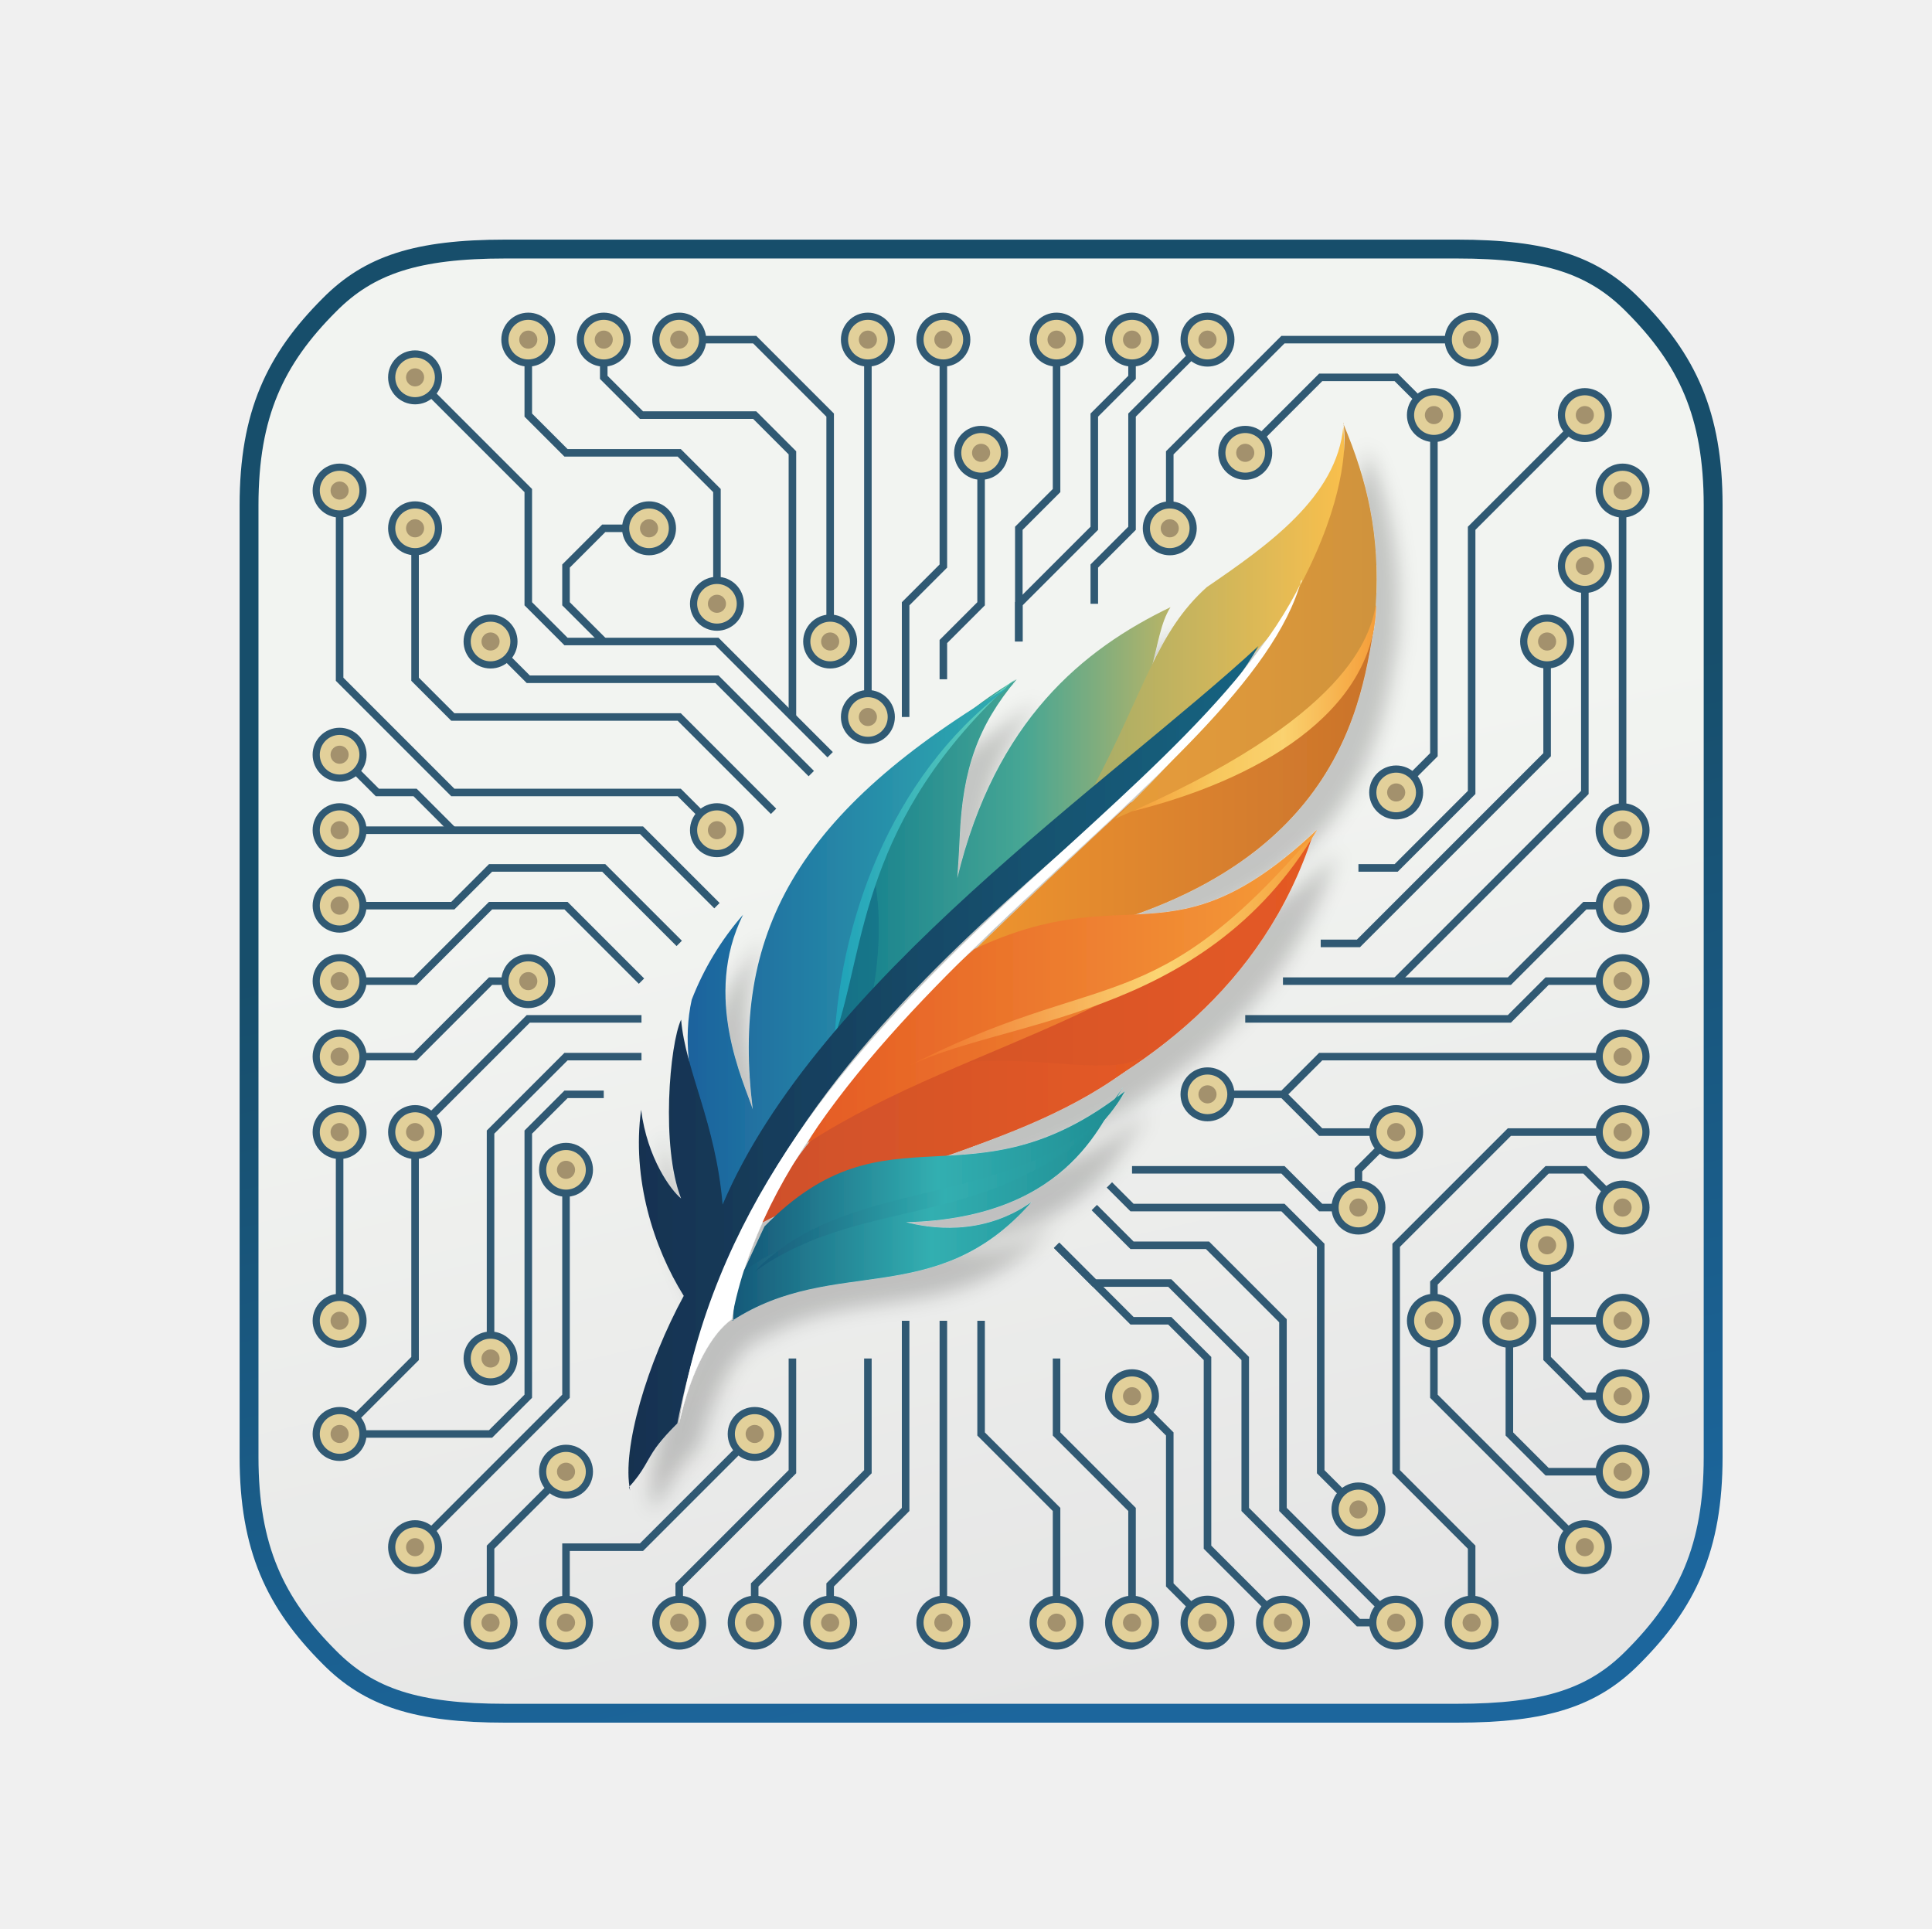
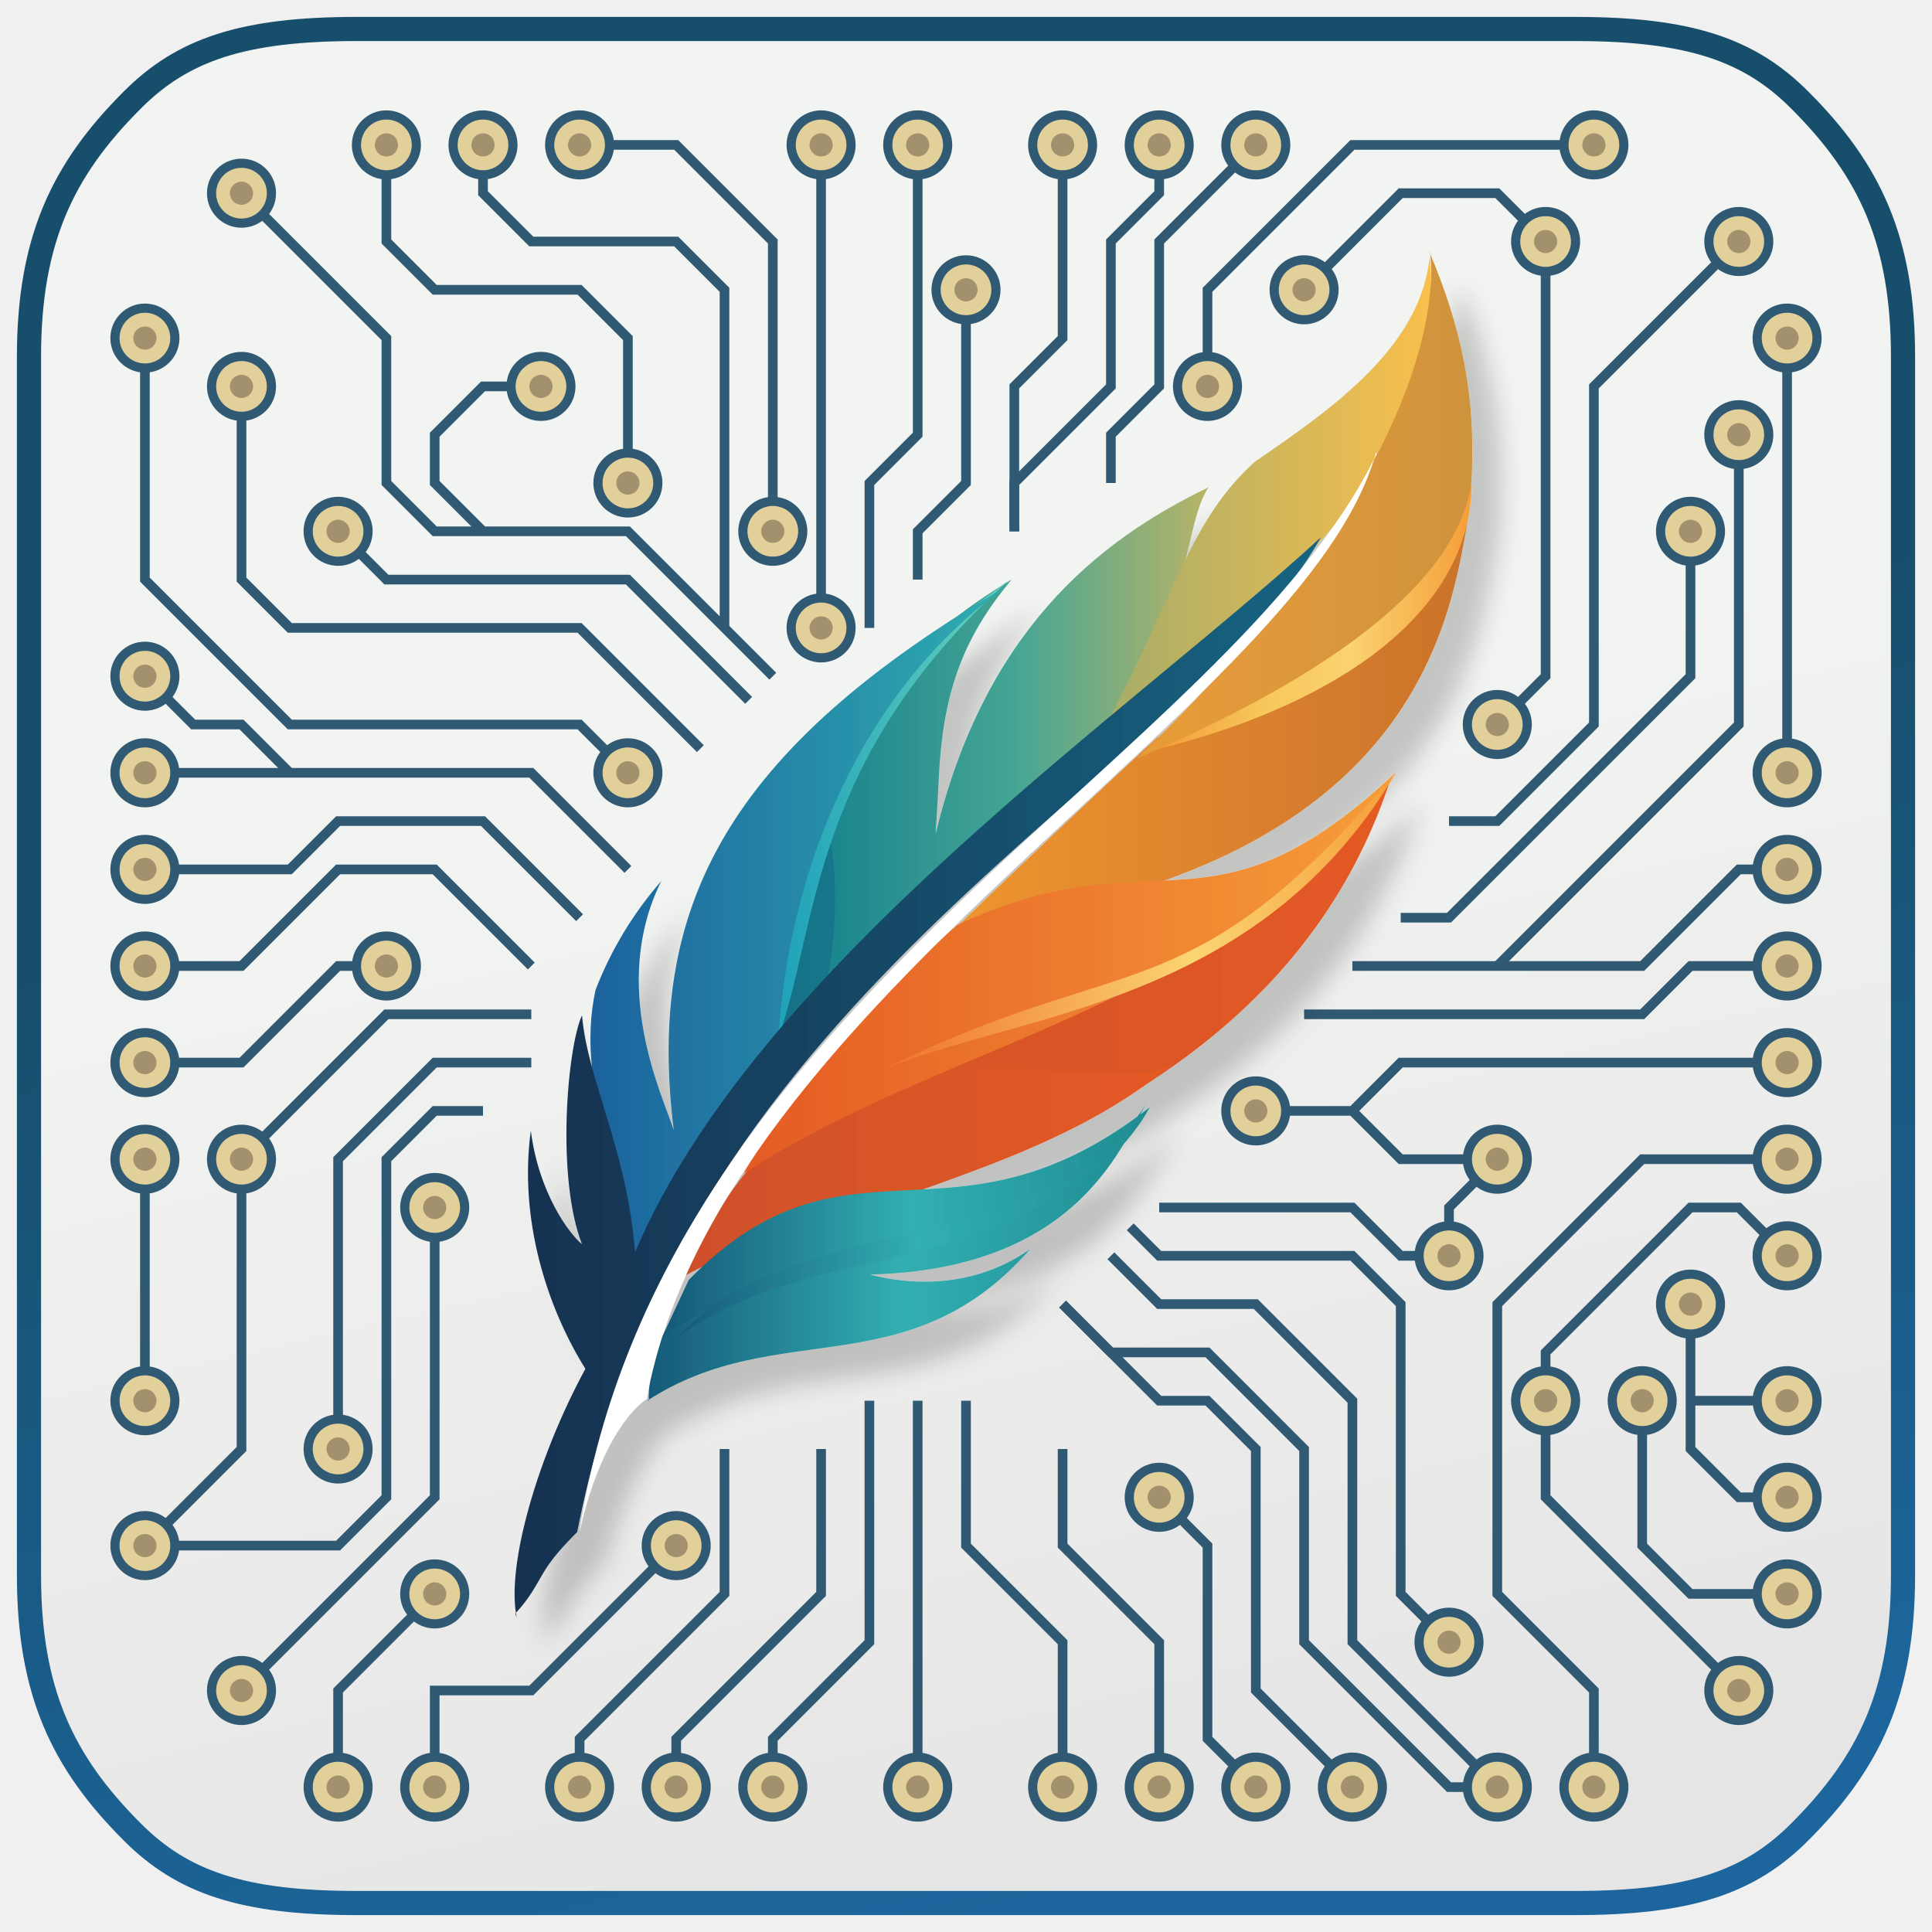
- <svg xmlns="http://www.w3.org/2000/svg" viewBox="0 0 51.2 51.1">
+ <svg xmlns="http://www.w3.org/2000/svg" viewBox="6 6 40 40">
  <defs>
    <linearGradient id="tcl-f">
      <stop offset="0" stop-color="#18828e" />
      <stop offset=".52" stop-color="#46a694" />
      <stop offset="1" stop-color="#b8b467" />
    </linearGradient>
    <linearGradient id="tcl-h">
      <stop offset="0" stop-color="#136f86" />
      <stop offset="1" stop-color="#17778a" />
    </linearGradient>
    <linearGradient id="tcl-i">
      <stop offset="0" stop-color="#1da0b9" />
      <stop offset="1" stop-color="#67d4bc" />
    </linearGradient>
    <linearGradient id="tcl-j">
      <stop offset="0" stop-color="#1c629d" />
      <stop offset="1" stop-color="#30afb2" />
    </linearGradient>
    <linearGradient id="tcl-l">
      <stop offset="0" stop-color="#cf502b" />
      <stop offset="1" stop-color="#e45a24" />
    </linearGradient>
    <linearGradient id="tcl-m">
      <stop offset="0" stop-color="#ee942f" />
      <stop offset="1" stop-color="#ca732c" />
    </linearGradient>
    <linearGradient id="tcl-o">
      <stop offset="0" stop-color="#ef6b25" />
      <stop offset=".62" stop-color="#fbd573" />
      <stop offset="1" stop-color="#f59d39" />
    </linearGradient>
    <linearGradient id="tcl-r">
      <stop offset="0" stop-color="#f59d39" />
      <stop offset=".33" stop-color="#f7c75c" />
      <stop offset=".62" stop-color="#fad26f" />
      <stop offset="1" stop-color="#f59d39" />
    </linearGradient>
    <linearGradient id="tcl-t">
      <stop offset="0" stop-color="#a7ad68" />
      <stop offset="1" stop-color="#f9bf4d" />
    </linearGradient>
    <linearGradient id="tcl-u">
      <stop offset="0" stop-color="#e99c39" />
      <stop offset="1" stop-color="#cf933c" />
    </linearGradient>
    <linearGradient id="tcl-k">
      <stop offset="0" stop-color="#165979" />
      <stop offset=".51" stop-color="#32afb1" />
      <stop offset="1" stop-color="#1f8c92" />
    </linearGradient>
    <linearGradient id="tcl-n">
      <stop offset="0" stop-color="#e55b24" />
      <stop offset="1" stop-color="#f59d39" />
    </linearGradient>
    <linearGradient id="tcl-w">
      <stop offset="0" stop-color="#143150" />
      <stop offset="1" stop-color="#196481" />
    </linearGradient>
    <linearGradient id="tcl-a" x1="6.25" x2="11.5" y1="26" y2="49.1" gradientUnits="userSpaceOnUse">
      <stop offset="0" stop-color="#f2f4f1" />
      <stop offset="1" stop-color="#e5e5e5" />
    </linearGradient>
    <linearGradient id="tcl-b" x1="6.25" x2="11.5" y1="26" y2="49.1" gradientUnits="userSpaceOnUse">
      <stop offset="0" stop-color="#174e6b" />
      <stop offset="1" stop-color="#1c669d" />
    </linearGradient>
    <filter id="tcl-d" width="1.09" height="1.06" x="-.03" y="-.021">
      <feGaussianBlur in="SourceAlpha" stdDeviation=".25" />
      <feOffset dx=".6" dy=".6" />
      <feComponentTransfer>
        <feFuncA slope=".19" type="linear" />
      </feComponentTransfer>
      <feMerge>
        <feMergeNode />
        <feMergeNode in="SourceGraphic" />
      </feMerge>
    </filter>
    <g id="tcl-c">
      <circle r=".62" fill="#e2d09a" stroke="#305973" stroke-width=".19" />
      <circle r=".24" fill="#a3916d" />
    </g>
  </defs>
  <path fill="url(#tcl-a)" stroke="url(#tcl-b)" stroke-width=".5" d="M13.39 6.6h25.22c2.35 0 3.61.42 4.66 1.48 1.44 1.44 2.13 2.9 2.13 5.31v25.22c0 2.41-.69 3.87-2.13 5.31-1.05 1.06-2.31 1.48-4.66 1.48H13.39c-2.35 0-3.61-.42-4.66-1.48-1.44-1.44-2.13-2.9-2.13-5.31V13.39c0-2.41.69-3.87 2.13-5.31 1.05-1.06 2.31-1.48 4.66-1.48Z" />
  <g fill="none" stroke="#305973" stroke-width=".2">
    <path d="M9 13v5l3 3h6l1 1M11 10l3 3v3l1 1h4l3 3M14 9v2l1 1h3l1 1v3" />
    <path d="M16 9v1l1 1h3l1 1v7" />
    <path d="M18 9h2l2 2v6M38 35v-1l3-3h1l1 1M43 28h-8l-1 1h-2M36 32v-1l1-1h-2l-1-1M43 26h-2l-1 1h-7M43 24h-1l-2 2h-6M43 13v9" />
    <path d="M42 15v6l-5 5" />
    <path d="M41 17v3l-5 5h-1" />
    <path d="m42 11-3 3v7l-2 2h-1" />
    <path d="M38 11v9l-1 1M33 12l2-2h2l1 1" />
    <path d="M31 14v-2l3-3h5M32 9l-2 2v3l-1 1v1M30 9v1l-1 1v3l-2 2v1" />
    <path d="M28 9v4l-1 1v3M17 14h-1l-1 1v1l1 1M23 9v10M25 9v6l-1 1v3M26 12v4l-1 1v1M13 17l1 1h5l2.5 2.5" />
    <path d="M11 14v4l1 1h6l2.5 2.5M9 22h8l2 2" />
    <path d="M9 24h3l1-1h3l2 2" />
    <path d="M9 26h2l2-2h2l2 2M9 20l1 1h1l1 1M9 28h2l2-2h1M9 30v5M11 30l3-3h3M9 38l2-2v-6M13 36v-6l2-2h2" />
    <path d="M9 38h4l1-1v-7l1-1h1" />
    <path d="M15 31v6l-4 4M15 39l-2 2v2M15 43v-2h2l3-3" />
    <path d="M18 43v-1l3-3v-3M20 43v-1l3-3v-3" />
    <path d="M22 43v-1l2-2v-5M25 43v-8M28 43v-3l-2-2v-3M28 36v2l2 2v3M30 37l1 1v4l1 1M37 43h-1l-3-3v-4l-2-2h-2l-1-1" />
    <path d="m34 43-2-2v-5l-1-1h-1l-2-2M36 40l-1-1v-6l-1-1h-4l-.6-.6" />
    <path d="m37 43-3-3v-5l-2-2h-2l-1-1M36 32h-1l-1-1h-4M39 43v-2l-2-2v-6l3-3h3" />
    <path d="m42 41-4-4v-2" />
    <path d="M43 39h-2l-1-1v-3M43 37h-1l-1-1v-3M43 35h-2" />
  </g>
  <use x="11" y="10" href="#tcl-c" />
  <use x="14" y="9" href="#tcl-c" />
  <use x="16" y="9" href="#tcl-c" />
  <use x="18" y="9" href="#tcl-c" />
  <use x="23" y="9" href="#tcl-c" />
  <use x="25" y="9" href="#tcl-c" />
  <use x="28" y="9" href="#tcl-c" />
  <use x="30" y="9" href="#tcl-c" />
  <use x="32" y="9" href="#tcl-c" />
  <use x="39" y="9" href="#tcl-c" />
  <use x="26" y="12" href="#tcl-c" />
  <use x="31" y="14" href="#tcl-c" />
  <use x="33" y="12" href="#tcl-c" />
  <use x="38" y="11" href="#tcl-c" />
  <use x="42" y="11" href="#tcl-c" />
  <use x="43" y="13" href="#tcl-c" />
  <use x="42" y="15" href="#tcl-c" />
  <use x="41" y="17" href="#tcl-c" />
  <use x="37" y="21" href="#tcl-c" />
  <use x="43" y="22" href="#tcl-c" />
  <use x="43" y="24" href="#tcl-c" />
  <use x="43" y="26" href="#tcl-c" />
  <use x="43" y="28" href="#tcl-c" />
  <use x="43" y="30" href="#tcl-c" />
  <use x="30" y="37" href="#tcl-c" />
  <use x="34" y="43" href="#tcl-c" />
  <use x="32" y="43" href="#tcl-c" />
  <use x="30" y="43" href="#tcl-c" />
  <use x="28" y="43" href="#tcl-c" />
  <use x="25" y="43" href="#tcl-c" />
  <use x="22" y="43" href="#tcl-c" />
  <use x="20" y="43" href="#tcl-c" />
  <use x="18" y="43" href="#tcl-c" />
  <use x="15" y="43" href="#tcl-c" />
  <use x="13" y="43" href="#tcl-c" />
  <use x="11" y="41" href="#tcl-c" />
  <use x="15" y="39" href="#tcl-c" />
  <use x="20" y="38" href="#tcl-c" />
  <use x="9" y="38" href="#tcl-c" />
  <use x="13" y="36" href="#tcl-c" />
  <use x="15" y="31" href="#tcl-c" />
  <use x="11" y="30" href="#tcl-c" />
  <use x="9" y="30" href="#tcl-c" />
  <use x="9" y="35" href="#tcl-c" />
  <use x="9" y="28" href="#tcl-c" />
  <use x="9" y="26" href="#tcl-c" />
  <use x="9" y="24" href="#tcl-c" />
  <use x="9" y="22" href="#tcl-c" />
  <use x="9" y="20" href="#tcl-c" />
  <use x="14" y="26" href="#tcl-c" />
  <use x="19" y="22" href="#tcl-c" />
  <use x="23" y="19" href="#tcl-c" />
  <use x="22" y="17" href="#tcl-c" />
  <use x="19" y="16" href="#tcl-c" />
  <use x="17.2" y="14" href="#tcl-c" />
  <use x="11" y="14" href="#tcl-c" />
  <use x="13" y="17" href="#tcl-c" />
  <use x="9" y="13" href="#tcl-c" />
  <use x="43" y="32" href="#tcl-c" />
  <use x="38" y="35" href="#tcl-c" />
  <use x="40" y="35" href="#tcl-c" />
  <use x="41" y="33" href="#tcl-c" />
  <use x="43" y="35" href="#tcl-c" />
  <use x="43" y="37" href="#tcl-c" />
  <use x="43" y="39" href="#tcl-c" />
  <use x="42" y="41" href="#tcl-c" />
  <use x="39" y="43" href="#tcl-c" />
  <use x="37" y="43" href="#tcl-c" />
  <use x="36" y="40" href="#tcl-c" />
  <use x="36" y="32" href="#tcl-c" />
  <use x="37" y="30" href="#tcl-c" />
  <use x="32" y="29" href="#tcl-c" />
  <g filter="url(#tcl-d)">
    <path fill="url(#tcl-f)" d="M29 20.9c1.78-2.56 1.49-3.99 2.02-4.81-2.31 1.11-4.64 3-5.65 7.18.032-.478.053-.836.064-1.1.077-1.79.482-2.94 1.51-4.17-4.19 2.5-3.84 5.4-4.12 8.67z" />
    <path fill="url(#tcl-h)" d="M22 27.8c.468-1.77.644-3.33 1.2-4.36.149.833.106 1.98-.085 2.91-.256.376-.793.969-1.12 1.45z" />
    <path fill="url(#tcl-i)" d="M26.9 18c-2.6 2.06-5.59 2.52-4.78 9.47.835-2.36.641-5.73 4.78-9.47" />
    <path fill="url(#tcl-j)" d="M26.9 18.1c-5.89 3.43-7.52 6.7-6.95 11.3-.235-.727-1.34-2.98-.258-5.16a7.6 7.6 0 0 0-1.36 2.25c-.469 2.09.744 4.19.697 5.67l3.08-4.54c.178-3.49 1.68-7.35 4.8-9.53z" />
    <path fill="url(#tcl-k)" d="M19.4 35c2.71-1.76 5.4-.256 7.93-3.14-1.32.925-2.73.682-3.32.528 4.45-.11 5.26-2.86 5.75-3.57-2.77 4.07-6.87 2.39-10.1 4.88-.264.793-.225 1.3-.225 1.3z" />
    <path fill="url(#tcl-l)" d="M20.7 32.2c3.08-7.82 7.71-2.19 14.1-10.1-2.63 8.17-12.8 8.94-14.1 10.1" />
    <path fill="url(#tcl-l)" d="M20.2 32.4c2.76-6.55 8.52-3.35 10.1-4.4-2.78 2.41-7.61 3.06-10.1 4.4" />
    <path fill="url(#tcl-m)" d="M25.8 25.2c.859-.837 3.02-2.89 4.16-3.93.55-.176 5.16-1.42 6.45-4.64-.374 2.2-1.04 7.4-10.6 8.56z" />
    <path fill="url(#tcl-n)" d="M34.9 22c-3.67 4.98-9.04 5.42-13.5 8.29.581-1.08 2.85-3.79 4.42-5.14 4.14-1.94 5.19.486 9.06-3.14z" />
    <path fill="url(#tcl-o)" d="M34.9 22c-4.42 5.2-5.61 3.54-11 6.34 2.53-1.36 7.97-1.21 11-6.34" />
    <path fill="url(#tcl-k)" d="m19.7 33.7.559-1.2c3.3-3.37 5.46-.384 9.55-3.58-1.85 3.35-7.67 2.9-10.1 4.77z" />
    <path fill="url(#tcl-r)" d="M30 21.5c2.29-1.17 4.07-2.02 6.47-5.46-.043 2.86-3.19 4.65-6.47 5.46" />
    <path fill="url(#tcl-t)" d="M35.6 11.3c.376 5.07-4.39 7.68-6.65 9.61 1.42-2.69 1.7-4.15 3.03-5.35 1.62-1.11 3.45-2.39 3.62-4.26" />
    <path fill="url(#tcl-u)" d="M35.6 11.2s.816 3.9-6.06 10.5c6.28-2.68 6.77-4.9 6.92-5.66.114-1.87-.22-3.29-.864-4.82z" />
    <path fill="url(#tcl-w)" d="M16.7 39.5c-.235-1.1.461-3.4 1.42-5.16-.799-1.28-1.38-3.1-1.13-4.93.164 1.29.798 2.14 1.06 2.35-.54-1.38-.305-4.08 0-4.74.117 1.36.915 2.72 1.1 4.9 2.53-5.94 10.3-11.2 14.2-14.8-2.79 4.98-13.2 9.28-15.4 20.6 0 0-.342.33-.564.636-.234.321-.323.631-.718 1.05z" />
    <path fill="url(#tcl-k)" d="M20 33.7c2.58-2.73 7.25-1.5 9.86-4.76-3.09 3.84-6.81 2.56-9.86 4.76" />
    <path fill="#fff" d="M34.5 15.4C31.4 21.79 19.7 26.7 18 37.7c.318-1.43.874-2.38 1.39-2.74 1.5-8.27 13.7-14.4 15.1-19.6z" />
  </g>
</svg>
